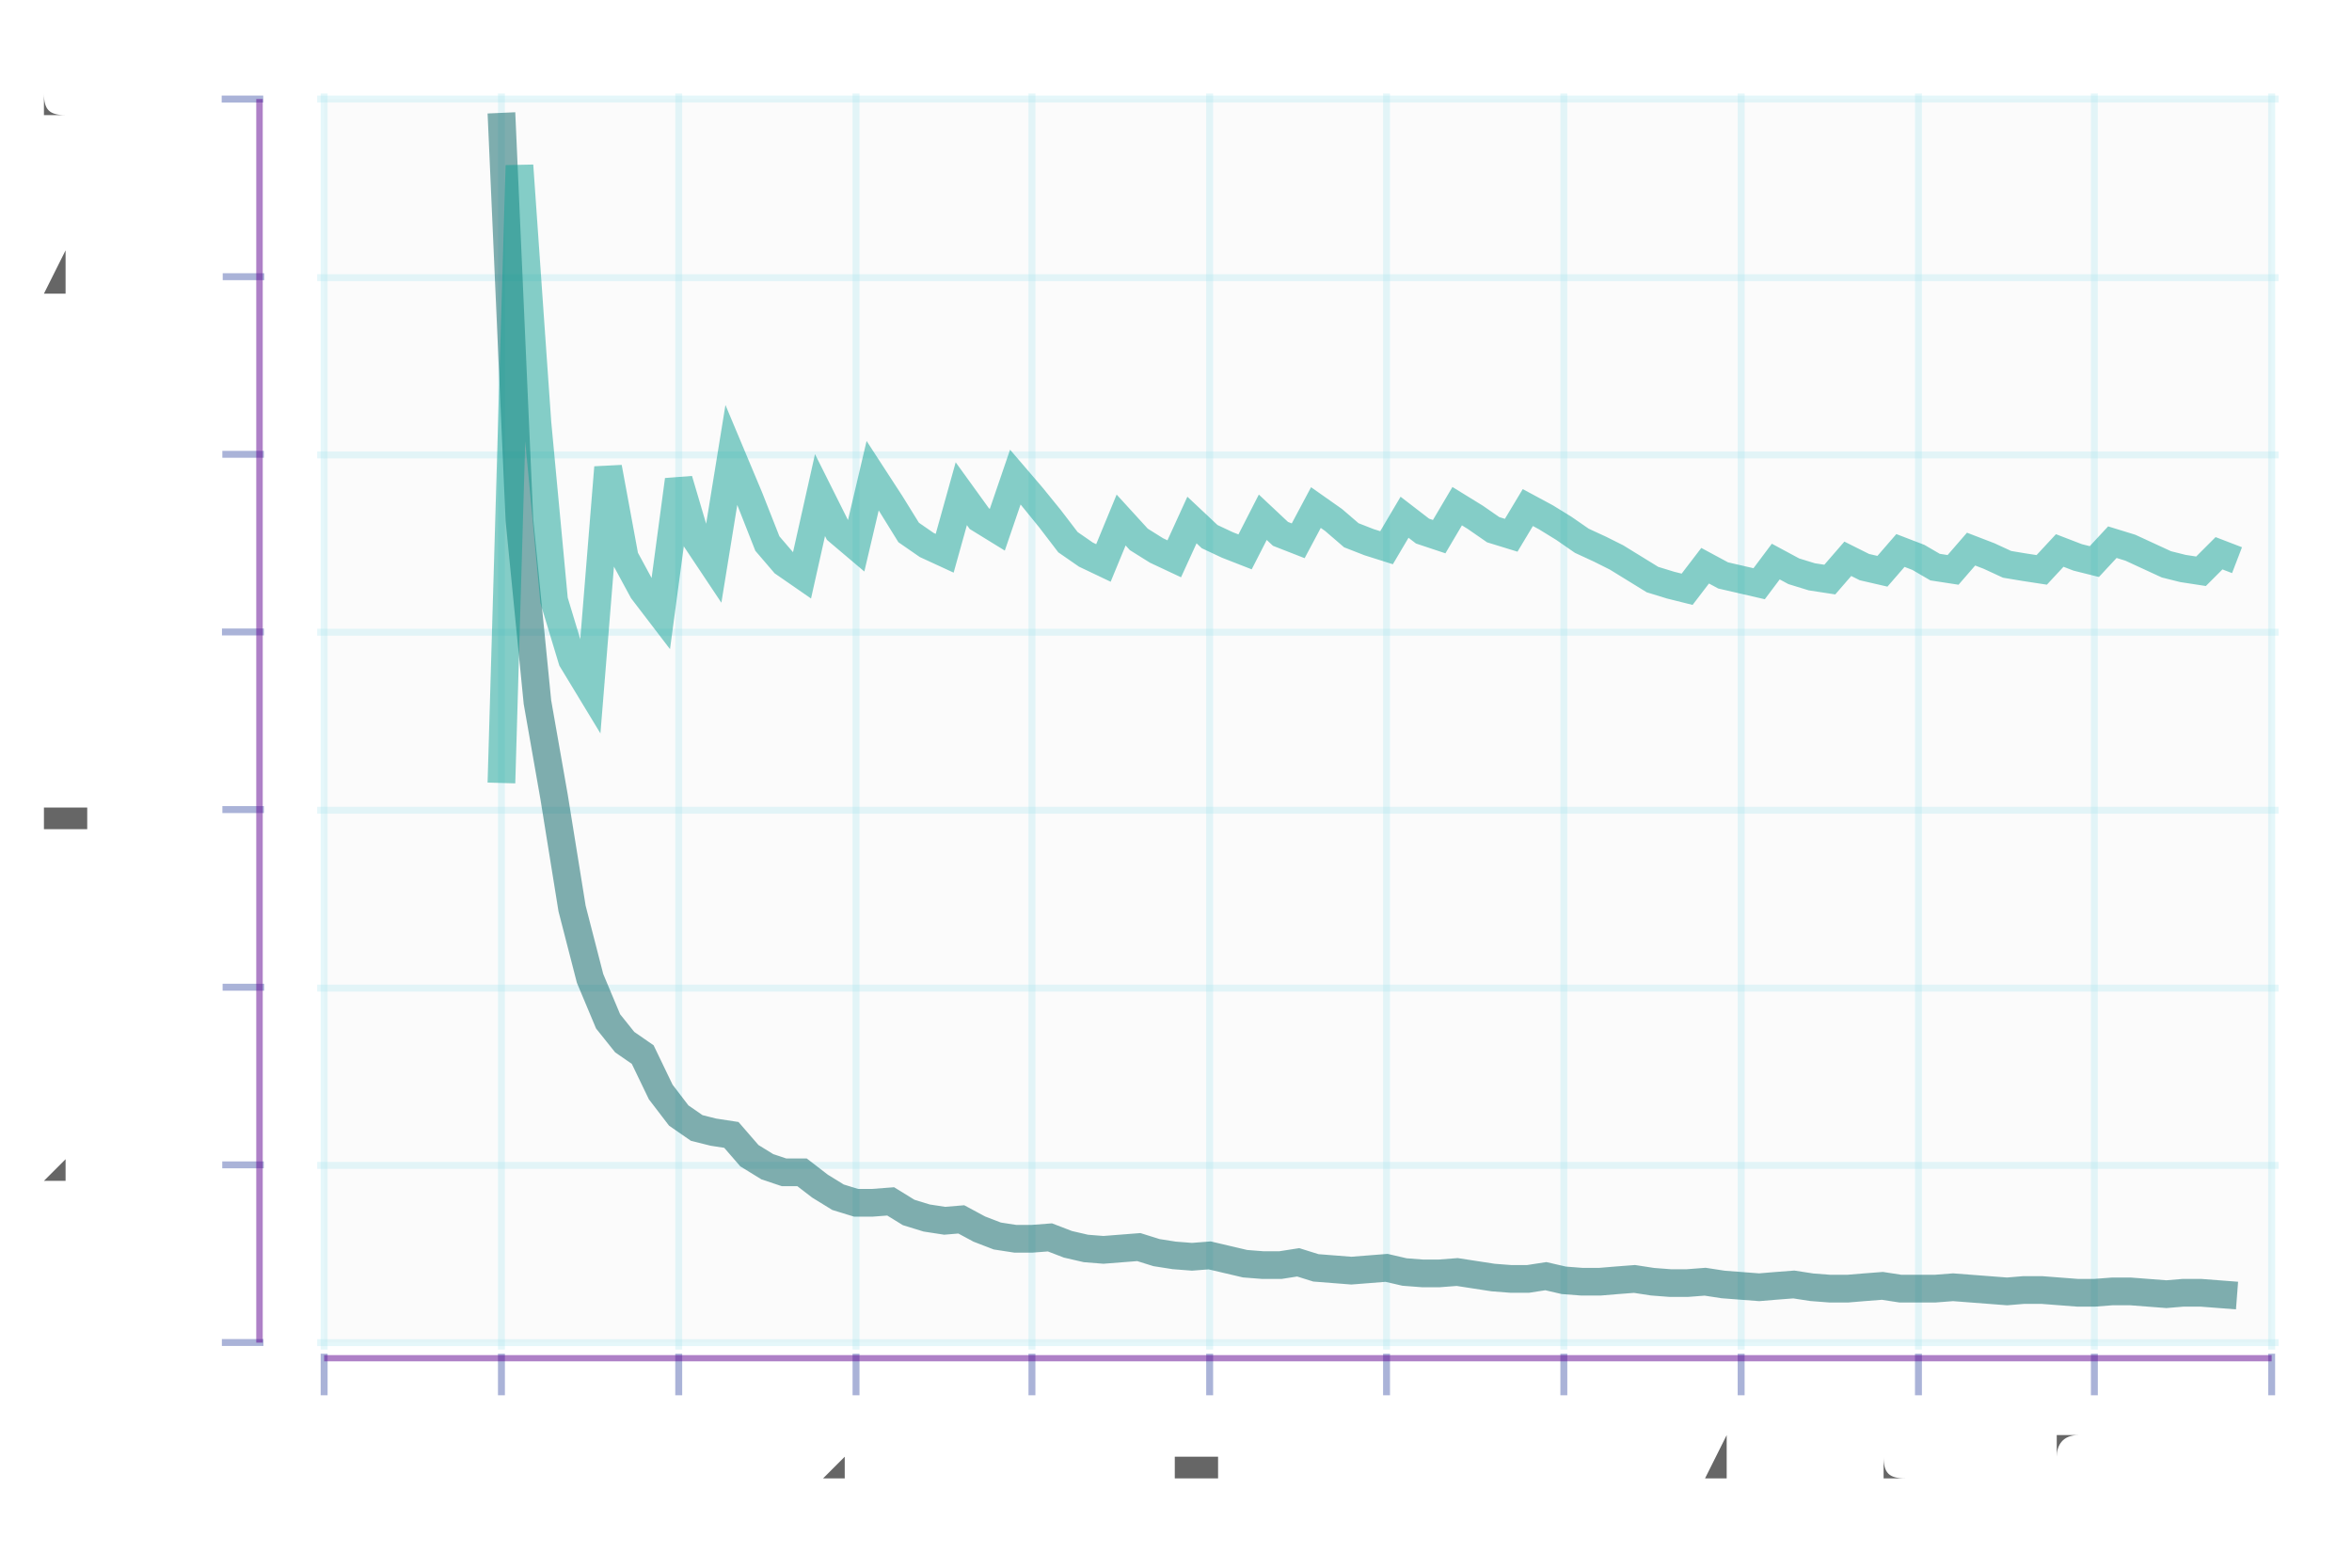
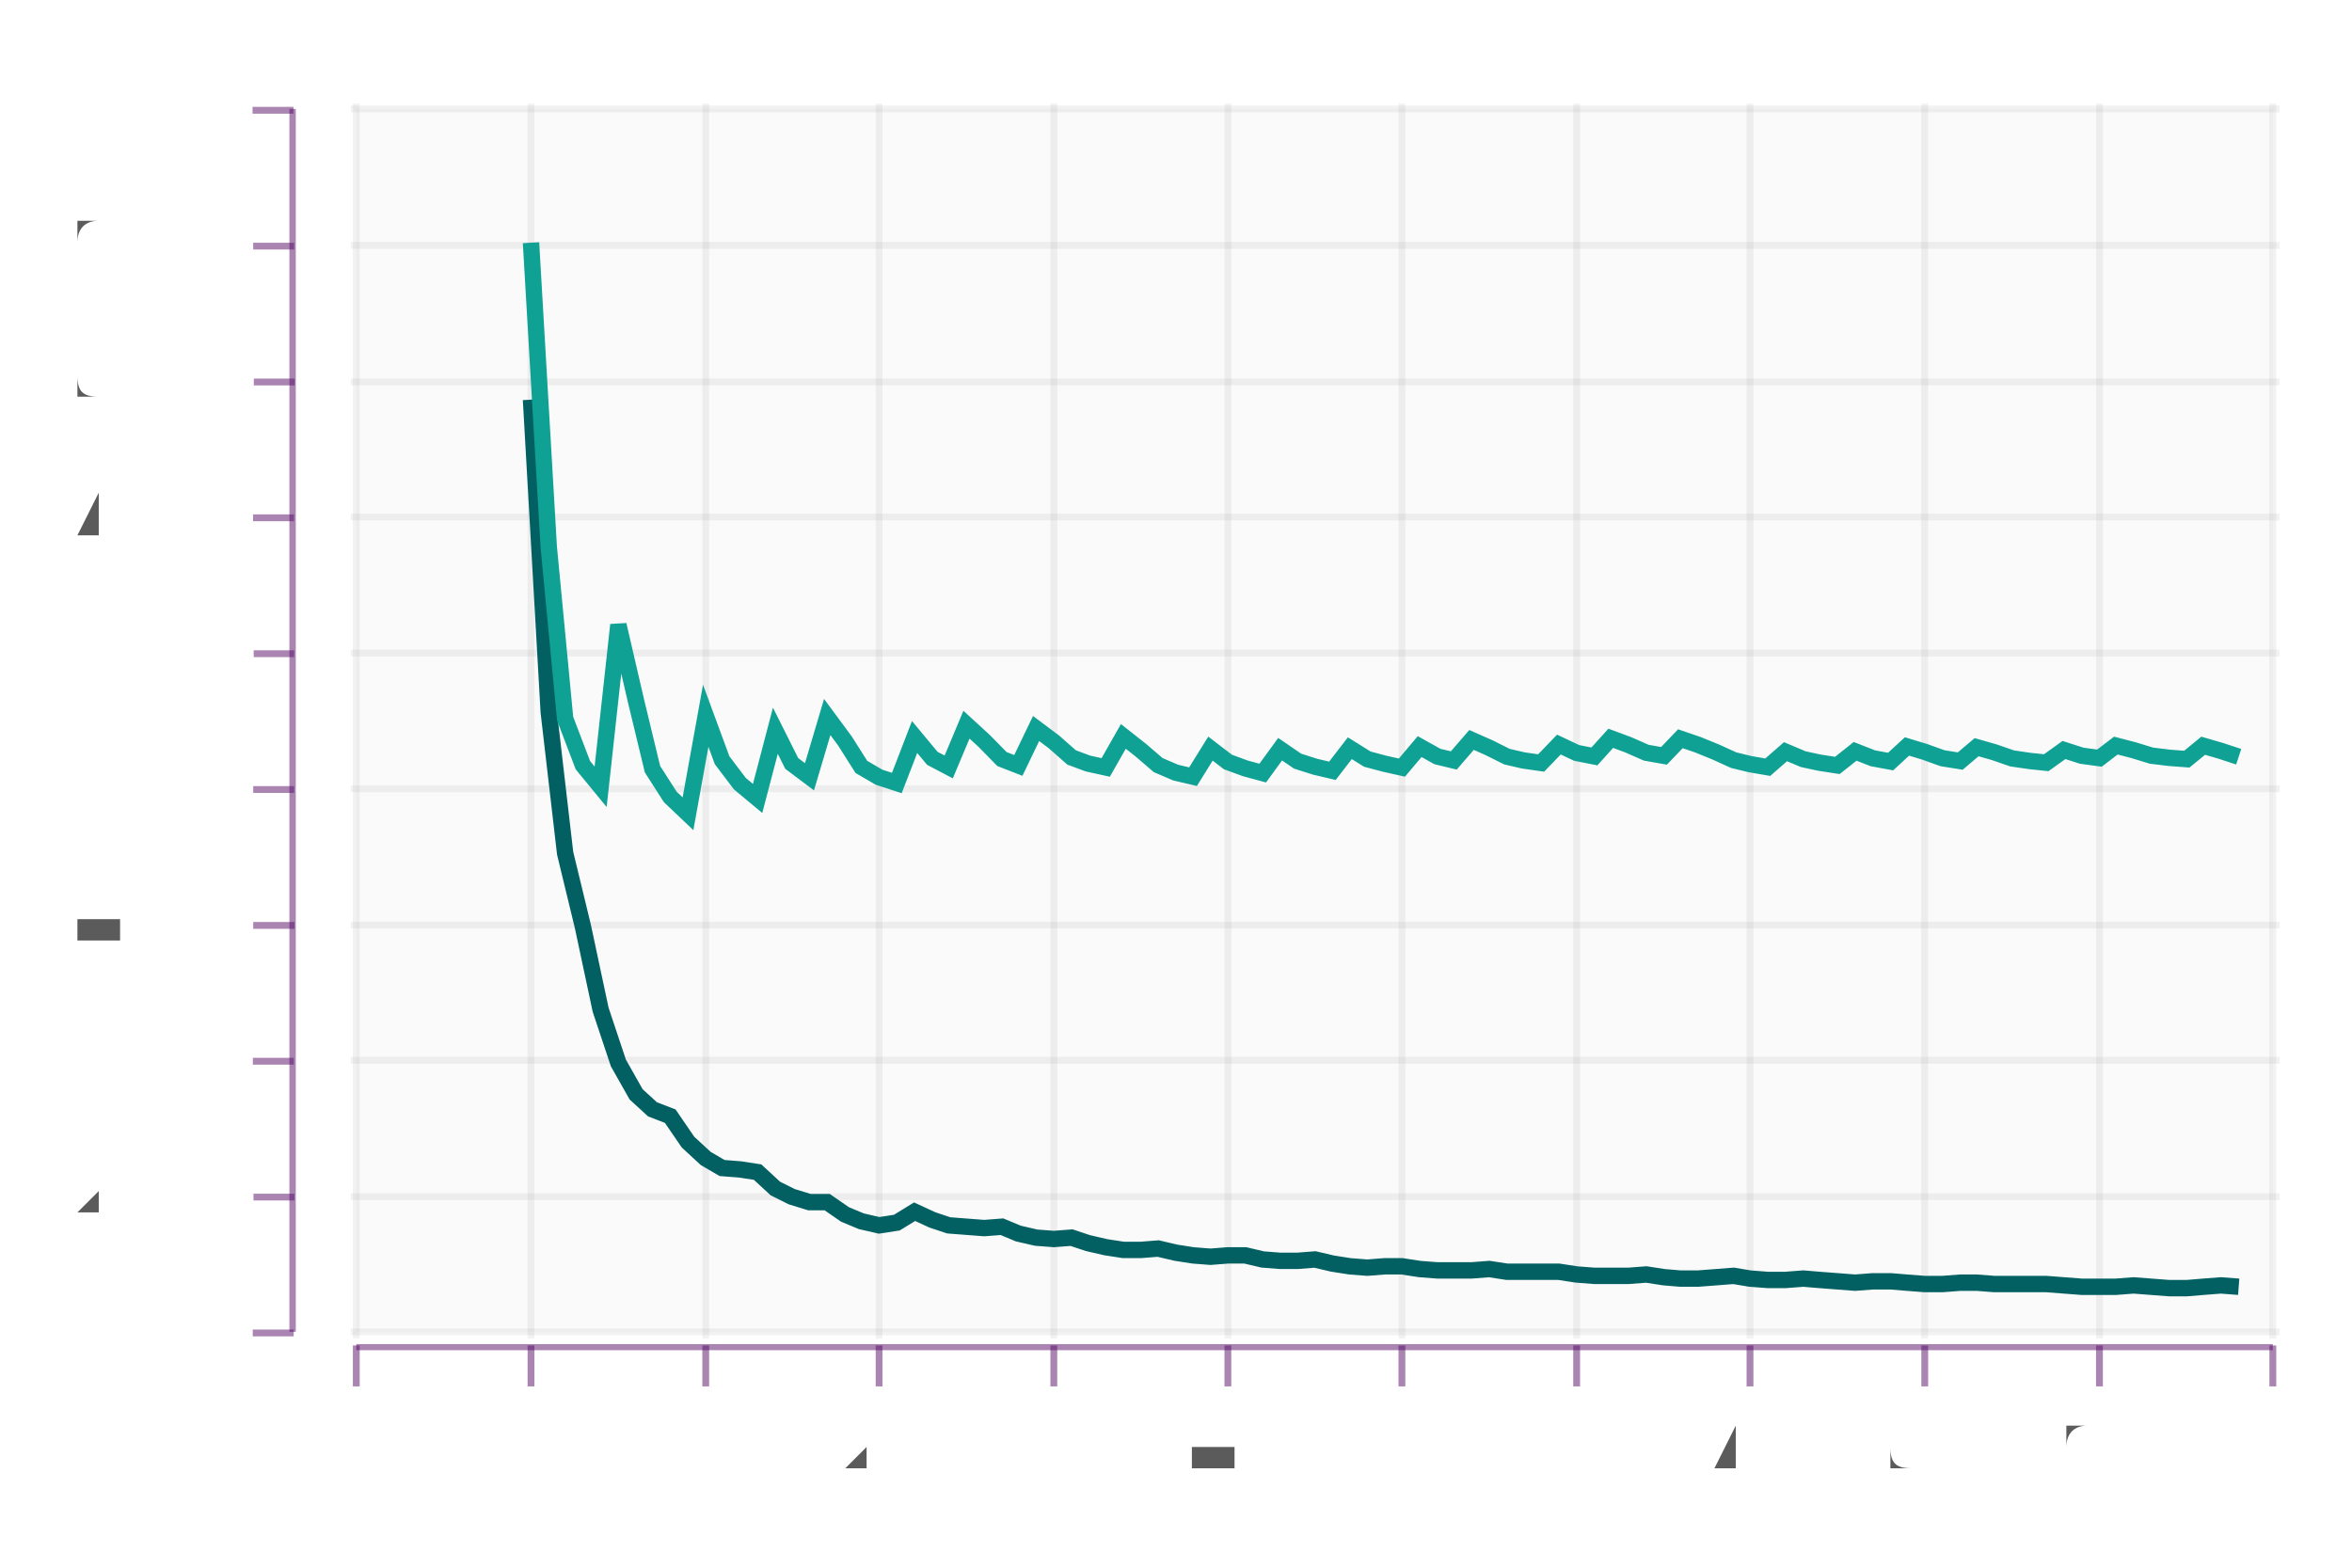
- <svg xmlns="http://www.w3.org/2000/svg" height="300.0" viewBox="-0.895 -0.549 1.698 1.095" width="450.0">
-   <g stroke-opacity="0.0" fill-opacity="3.0e-2" stroke="#000000" stroke-width="0.0" fill="#666666">
-     <rect height="0.898" width="1.406" x="-0.661" y="-0.496" />
-   </g>
-   <g stroke-opacity="0.3" stroke="#a8e5ee" stroke-width="5.0e-3" fill="none">
-     <polyline points="-0.666,0.402 0.75,0.402" />
-   </g>
-   <g stroke-opacity="0.3" stroke="#a8e5ee" stroke-width="5.0e-3" fill="none">
-     <polyline points="-0.666,0.274 0.75,0.274" />
-   </g>
-   <g stroke-opacity="0.3" stroke="#a8e5ee" stroke-width="5.0e-3" fill="none">
-     <polyline points="-0.666,0.146 0.75,0.146" />
-   </g>
-   <g stroke-opacity="0.3" stroke="#a8e5ee" stroke-width="5.0e-3" fill="none">
-     <polyline points="-0.666,1.7556517556517603e-2 0.75,1.7556517556517603e-2" />
-   </g>
-   <g stroke-opacity="0.3" stroke="#a8e5ee" stroke-width="5.0e-3" fill="none">
-     <polyline points="-0.666,-0.111 0.75,-0.111" />
-   </g>
-   <g stroke-opacity="0.3" stroke="#a8e5ee" stroke-width="5.0e-3" fill="none">
-     <polyline points="-0.666,-0.239 0.75,-0.239" />
-   </g>
-   <g stroke-opacity="0.3" stroke="#a8e5ee" stroke-width="5.0e-3" fill="none">
-     <polyline points="-0.666,-0.367 0.75,-0.367" />
-   </g>
-   <g stroke-opacity="0.3" stroke="#a8e5ee" stroke-width="5.0e-3" fill="none">
-     <polyline points="-0.666,-0.496 0.75,-0.496" />
-   </g>
-   <g fill-opacity="1.0" font-size="5.0e-2" stroke="none" stroke-width="0.0" fill="#666666" text-anchor="end">
-     <text x="-0.75" y="0.415">1,000
-     </text>
-   </g>
-   <g fill-opacity="1.0" font-size="5.0e-2" stroke="none" stroke-width="0.0" fill="#666666" text-anchor="end">
-     <text x="-0.75" y="0.287">2,000
-     </text>
-   </g>
-   <g fill-opacity="1.0" font-size="5.0e-2" stroke="none" stroke-width="0.0" fill="#666666" text-anchor="end">
-     <text x="-0.75" y="0.159">3,000
-     </text>
-   </g>
-   <g fill-opacity="1.0" font-size="5.0e-2" stroke="none" stroke-width="0.0" fill="#666666" text-anchor="end">
-     <text x="-0.75" y="3.057559724226394e-2">4,000
-     </text>
-   </g>
-   <g fill-opacity="1.0" font-size="5.0e-2" stroke="none" stroke-width="0.0" fill="#666666" text-anchor="end">
-     <text x="-0.75" y="-9.76911976911976e-2">5,000
-     </text>
-   </g>
-   <g fill-opacity="1.0" font-size="5.0e-2" stroke="none" stroke-width="0.0" fill="#666666" text-anchor="end">
-     <text x="-0.75" y="-0.226">6,000
-     </text>
-   </g>
-   <g fill-opacity="1.0" font-size="5.0e-2" stroke="none" stroke-width="0.0" fill="#666666" text-anchor="end">
-     <text x="-0.75" y="-0.354">7,000
-     </text>
-   </g>
-   <g fill-opacity="1.0" font-size="5.0e-2" stroke="none" stroke-width="0.0" fill="#666666" text-anchor="end">
-     <text x="-0.75" y="-0.482">8,000
-     </text>
-   </g>
-   <g stroke-opacity="0.4" fill-opacity="1.0" stroke="#2c429d" stroke-width="5.0e-3" fill="#5f0391">
-     <g transform="rotate(-90.0, -0.7194624, 0.4023569)">
-       <polyline points="-0.719,0.417 -0.719,0.387" />
-     </g>
-     <g transform="rotate(-90.0, -0.7194624, 0.2740901)">
-       <polyline points="-0.719,0.289 -0.719,0.259" />
-     </g>
-     <g transform="rotate(-90.0, -0.7194624, 0.1458233)">
-       <polyline points="-0.719,0.161 -0.719,0.131" />
-     </g>
-     <g transform="rotate(-90.0, -0.7194624, 1.7556517556517603e-2)">
-       <polyline points="-0.719,3.25565175565176e-2 -0.719,2.556517556517604e-3" />
-     </g>
-     <g transform="rotate(-90.0, -0.7194624, -0.1107103)">
-       <polyline points="-0.719,-9.571027737694394e-2 -0.719,-0.126" />
-     </g>
-     <g transform="rotate(-90.0, -0.7194624, -0.2389771)">
-       <polyline points="-0.719,-0.224 -0.719,-0.254" />
-     </g>
-     <g transform="rotate(-90.0, -0.7194624, -0.3672439)">
-       <polyline points="-0.719,-0.352 -0.719,-0.382" />
-     </g>
-     <g transform="rotate(-90.0, -0.7194624, -0.4955107)">
-       <polyline points="-0.719,-0.481 -0.719,-0.511" />
-     </g>
-   </g>
-   <g stroke-opacity="0.0" fill-opacity="0.5" stroke="#666666" stroke-width="0.0" fill="#5f0391">
-     <rect height="0.898" width="4.687280283736772e-3" x="-0.71" y="-0.496" />
-   </g>
-   <g stroke-opacity="0.3" stroke="#a8e5ee" stroke-width="5.0e-3" fill="none">
-     <polyline points="-0.661,0.407 -0.661,-0.5" />
-   </g>
-   <g stroke-opacity="0.3" stroke="#a8e5ee" stroke-width="5.0e-3" fill="none">
-     <polyline points="-0.533,0.407 -0.533,-0.5" />
-   </g>
-   <g stroke-opacity="0.3" stroke="#a8e5ee" stroke-width="5.0e-3" fill="none">
-     <polyline points="-0.405,0.407 -0.405,-0.5" />
-   </g>
-   <g stroke-opacity="0.3" stroke="#a8e5ee" stroke-width="5.0e-3" fill="none">
-     <polyline points="-0.277,0.407 -0.277,-0.5" />
-   </g>
-   <g stroke-opacity="0.3" stroke="#a8e5ee" stroke-width="5.0e-3" fill="none">
-     <polyline points="-0.15,0.407 -0.15,-0.5" />
-   </g>
-   <g stroke-opacity="0.3" stroke="#a8e5ee" stroke-width="5.0e-3" fill="none">
-     <polyline points="-2.169678125883301e-2,0.407 -2.169678125883301e-2,-0.5" />
-   </g>
-   <g stroke-opacity="0.3" stroke="#a8e5ee" stroke-width="5.0e-3" fill="none">
-     <polyline points="0.106,0.407 0.106,-0.5" />
-   </g>
-   <g stroke-opacity="0.3" stroke="#a8e5ee" stroke-width="5.0e-3" fill="none">
-     <polyline points="0.234,0.407 0.234,-0.5" />
-   </g>
-   <g stroke-opacity="0.3" stroke="#a8e5ee" stroke-width="5.0e-3" fill="none">
-     <polyline points="0.362,0.407 0.362,-0.5" />
-   </g>
-   <g stroke-opacity="0.3" stroke="#a8e5ee" stroke-width="5.0e-3" fill="none">
-     <polyline points="0.49,0.407 0.49,-0.5" />
-   </g>
-   <g stroke-opacity="0.3" stroke="#a8e5ee" stroke-width="5.0e-3" fill="none">
-     <polyline points="0.617,0.407 0.617,-0.5" />
-   </g>
-   <g stroke-opacity="0.3" stroke="#a8e5ee" stroke-width="5.0e-3" fill="none">
-     <polyline points="0.745,0.407 0.745,-0.5" />
-   </g>
-   <g fill-opacity="1.0" font-size="5.0e-2" stroke="none" stroke-width="0.0" fill="#666666" text-anchor="middle">
-     <text x="-0.661" y="0.5">-10
-     </text>
-   </g>
-   <g fill-opacity="1.0" font-size="5.0e-2" stroke="none" stroke-width="0.0" fill="#666666" text-anchor="middle">
-     <text x="-0.533" y="0.5">0
-     </text>
-   </g>
-   <g fill-opacity="1.0" font-size="5.0e-2" stroke="none" stroke-width="0.0" fill="#666666" text-anchor="middle">
-     <text x="-0.405" y="0.5">10
-     </text>
-   </g>
-   <g fill-opacity="1.0" font-size="5.0e-2" stroke="none" stroke-width="0.0" fill="#666666" text-anchor="middle">
-     <text x="-0.277" y="0.5">20
-     </text>
-   </g>
-   <g fill-opacity="1.0" font-size="5.0e-2" stroke="none" stroke-width="0.0" fill="#666666" text-anchor="middle">
-     <text x="-0.15" y="0.5">30
-     </text>
-   </g>
-   <g fill-opacity="1.0" font-size="5.0e-2" stroke="none" stroke-width="0.0" fill="#666666" text-anchor="middle">
-     <text x="-2.169678125883301e-2" y="0.5">40
-     </text>
-   </g>
-   <g fill-opacity="1.0" font-size="5.0e-2" stroke="none" stroke-width="0.0" fill="#666666" text-anchor="middle">
-     <text x="0.106" y="0.5">50
-     </text>
-   </g>
-   <g fill-opacity="1.0" font-size="5.0e-2" stroke="none" stroke-width="0.0" fill="#666666" text-anchor="middle">
-     <text x="0.234" y="0.5">60
-     </text>
-   </g>
-   <g fill-opacity="1.0" font-size="5.0e-2" stroke="none" stroke-width="0.0" fill="#666666" text-anchor="middle">
+ <svg xmlns="http://www.w3.org/2000/svg" height="300.0" viewBox="-0.92 -0.549 1.723 1.095" width="450.0">
+   <g stroke-opacity="0.0" fill-opacity="0.1" stroke="#000000" stroke-width="0.0" fill="#cccccc">
+     <rect height="0.896" width="1.404" x="-0.659" y="-0.496" />
+   </g>
+   <g stroke-opacity="0.1" stroke="#808080" stroke-width="5.0e-3" fill="none">
+     <polyline points="-0.663,0.4 0.75,0.4" />
+   </g>
+   <g stroke-opacity="0.1" stroke="#808080" stroke-width="5.0e-3" fill="none">
+     <polyline points="-0.663,0.301 0.75,0.301" />
+   </g>
+   <g stroke-opacity="0.1" stroke="#808080" stroke-width="5.0e-3" fill="none">
+     <polyline points="-0.663,0.201 0.75,0.201" />
+   </g>
+   <g stroke-opacity="0.1" stroke="#808080" stroke-width="5.0e-3" fill="none">
+     <polyline points="-0.663,0.102 0.75,0.102" />
+   </g>
+   <g stroke-opacity="0.1" stroke="#808080" stroke-width="5.0e-3" fill="none">
+     <polyline points="-0.663,2.177429389075558e-3 0.75,2.177429389075558e-3" />
+   </g>
+   <g stroke-opacity="0.1" stroke="#808080" stroke-width="5.0e-3" fill="none">
+     <polyline points="-0.663,-9.736219982580563e-2 0.75,-9.736219982580563e-2" />
+   </g>
+   <g stroke-opacity="0.1" stroke="#808080" stroke-width="5.0e-3" fill="none">
+     <polyline points="-0.663,-0.197 0.75,-0.197" />
+   </g>
+   <g stroke-opacity="0.1" stroke="#808080" stroke-width="5.0e-3" fill="none">
+     <polyline points="-0.663,-0.296 0.75,-0.296" />
+   </g>
+   <g stroke-opacity="0.1" stroke="#808080" stroke-width="5.0e-3" fill="none">
+     <polyline points="-0.663,-0.396 0.75,-0.396" />
+   </g>
+   <g stroke-opacity="0.1" stroke="#808080" stroke-width="5.0e-3" fill="none">
+     <polyline points="-0.663,-0.496 0.75,-0.496" />
+   </g>
+   <g fill-opacity="0.8" font-size="5.0e-2" stroke="none" stroke-width="0.0" fill="#333333" text-anchor="end">
+     <text x="-0.75" y="0.413">1,000
+     </text>
+   </g>
+   <g fill-opacity="0.8" font-size="5.0e-2" stroke="none" stroke-width="0.0" fill="#333333" text-anchor="end">
+     <text x="-0.75" y="0.314">2,000
+     </text>
+   </g>
+   <g fill-opacity="0.8" font-size="5.0e-2" stroke="none" stroke-width="0.0" fill="#333333" text-anchor="end">
+     <text x="-0.75" y="0.214">3,000
+     </text>
+   </g>
+   <g fill-opacity="0.8" font-size="5.0e-2" stroke="none" stroke-width="0.0" fill="#333333" text-anchor="end">
+     <text x="-0.75" y="0.115">4,000
+     </text>
+   </g>
+   <g fill-opacity="0.8" font-size="5.0e-2" stroke="none" stroke-width="0.0" fill="#333333" text-anchor="end">
+     <text x="-0.75" y="1.5167351001617535e-2">5,000
+     </text>
+   </g>
+   <g fill-opacity="0.8" font-size="5.0e-2" stroke="none" stroke-width="0.0" fill="#333333" text-anchor="end">
+     <text x="-0.75" y="-8.437227821326376e-2">6,000
+     </text>
+   </g>
+   <g fill-opacity="0.8" font-size="5.0e-2" stroke="none" stroke-width="0.0" fill="#333333" text-anchor="end">
+     <text x="-0.75" y="-0.184">7,000
+     </text>
+   </g>
+   <g fill-opacity="0.8" font-size="5.0e-2" stroke="none" stroke-width="0.0" fill="#333333" text-anchor="end">
+     <text x="-0.75" y="-0.283">8,000
+     </text>
+   </g>
+   <g fill-opacity="0.8" font-size="5.0e-2" stroke="none" stroke-width="0.0" fill="#333333" text-anchor="end">
+     <text x="-0.75" y="-0.383">9,000
+     </text>
+   </g>
+   <g fill-opacity="0.8" font-size="5.0e-2" stroke="none" stroke-width="0.0" fill="#333333" text-anchor="end">
+     <text x="-0.75" y="-0.483">10,000
+     </text>
+   </g>
+   <g stroke-opacity="0.5" fill-opacity="0.5" stroke="#570d66" stroke-width="5.0e-3" fill="#570d66">
+     <g transform="rotate(-90.0, -0.71951, 0.4003359)">
+       <polyline points="-0.72,0.415 -0.72,0.385" />
+     </g>
+     <g transform="rotate(-90.0, -0.71951, 0.3007963)">
+       <polyline points="-0.72,0.316 -0.72,0.286" />
+     </g>
+     <g transform="rotate(-90.0, -0.71951, 0.2012567)">
+       <polyline points="-0.72,0.216 -0.72,0.186" />
+     </g>
+     <g transform="rotate(-90.0, -0.71951, 0.1017171)">
+       <polyline points="-0.72,0.117 -0.72,8.671705860395675e-2" />
+     </g>
+     <g transform="rotate(-90.0, -0.71951, 2.177429389075558e-3)">
+       <polyline points="-0.72,1.7177429389075557e-2 -0.72,-1.2822570610924441e-2" />
+     </g>
+     <g transform="rotate(-90.0, -0.71951, -9.736219982580563e-2)">
+       <polyline points="-0.72,-8.236219982580563e-2 -0.72,-0.112" />
+     </g>
+     <g transform="rotate(-90.0, -0.71951, -0.1969018)">
+       <polyline points="-0.72,-0.182 -0.72,-0.212" />
+     </g>
+     <g transform="rotate(-90.0, -0.71951, -0.2964415)">
+       <polyline points="-0.72,-0.281 -0.72,-0.311" />
+     </g>
+     <g transform="rotate(-90.0, -0.71951, -0.3959811)">
+       <polyline points="-0.72,-0.381 -0.72,-0.411" />
+     </g>
+     <g transform="rotate(-90.0, -0.71951, -0.4955207)">
+       <polyline points="-0.72,-0.481 -0.72,-0.511" />
+     </g>
+   </g>
+   <g stroke-opacity="0.5" fill-opacity="0.5" stroke="#570d66" stroke-width="0.0" fill="#570d66">
+     <rect height="0.896" width="4.679968176216409e-3" x="-0.708" y="-0.496" />
+   </g>
+   <g stroke-opacity="0.1" stroke="#808080" stroke-width="5.0e-3" fill="none">
+     <polyline points="-0.659,0.405 -0.659,-0.5" />
+   </g>
+   <g stroke-opacity="0.1" stroke="#808080" stroke-width="5.0e-3" fill="none">
+     <polyline points="-0.531,0.405 -0.531,-0.5" />
+   </g>
+   <g stroke-opacity="0.1" stroke="#808080" stroke-width="5.0e-3" fill="none">
+     <polyline points="-0.403,0.405 -0.403,-0.5" />
+   </g>
+   <g stroke-opacity="0.1" stroke="#808080" stroke-width="5.0e-3" fill="none">
+     <polyline points="-0.276,0.405 -0.276,-0.5" />
+   </g>
+   <g stroke-opacity="0.1" stroke="#808080" stroke-width="5.0e-3" fill="none">
+     <polyline points="-0.148,0.405 -0.148,-0.5" />
+   </g>
+   <g stroke-opacity="0.1" stroke="#808080" stroke-width="5.0e-3" fill="none">
+     <polyline points="-2.0492942466172948e-2,0.405 -2.0492942466172948e-2,-0.5" />
+   </g>
+   <g stroke-opacity="0.1" stroke="#808080" stroke-width="5.0e-3" fill="none">
+     <polyline points="0.107,0.405 0.107,-0.5" />
+   </g>
+   <g stroke-opacity="0.1" stroke="#808080" stroke-width="5.0e-3" fill="none">
+     <polyline points="0.235,0.405 0.235,-0.5" />
+   </g>
+   <g stroke-opacity="0.1" stroke="#808080" stroke-width="5.0e-3" fill="none">
+     <polyline points="0.362,0.405 0.362,-0.5" />
+   </g>
+   <g stroke-opacity="0.1" stroke="#808080" stroke-width="5.0e-3" fill="none">
+     <polyline points="0.49,0.405 0.49,-0.5" />
+   </g>
+   <g stroke-opacity="0.1" stroke="#808080" stroke-width="5.0e-3" fill="none">
+     <polyline points="0.618,0.405 0.618,-0.5" />
+   </g>
+   <g stroke-opacity="0.1" stroke="#808080" stroke-width="5.0e-3" fill="none">
+     <polyline points="0.745,0.405 0.745,-0.5" />
+   </g>
+   <g fill-opacity="0.8" font-size="5.0e-2" stroke="none" stroke-width="0.0" fill="#333333" text-anchor="middle">
+     <text x="-0.659" y="0.5">-10
+     </text>
+   </g>
+   <g fill-opacity="0.8" font-size="5.0e-2" stroke="none" stroke-width="0.0" fill="#333333" text-anchor="middle">
+     <text x="-0.531" y="0.5">0
+     </text>
+   </g>
+   <g fill-opacity="0.8" font-size="5.0e-2" stroke="none" stroke-width="0.0" fill="#333333" text-anchor="middle">
+     <text x="-0.403" y="0.5">10
+     </text>
+   </g>
+   <g fill-opacity="0.8" font-size="5.0e-2" stroke="none" stroke-width="0.0" fill="#333333" text-anchor="middle">
+     <text x="-0.276" y="0.5">20
+     </text>
+   </g>
+   <g fill-opacity="0.8" font-size="5.0e-2" stroke="none" stroke-width="0.0" fill="#333333" text-anchor="middle">
+     <text x="-0.148" y="0.5">30
+     </text>
+   </g>
+   <g fill-opacity="0.8" font-size="5.0e-2" stroke="none" stroke-width="0.0" fill="#333333" text-anchor="middle">
+     <text x="-2.0492942466172948e-2" y="0.5">40
+     </text>
+   </g>
+   <g fill-opacity="0.8" font-size="5.0e-2" stroke="none" stroke-width="0.0" fill="#333333" text-anchor="middle">
+     <text x="0.107" y="0.5">50
+     </text>
+   </g>
+   <g fill-opacity="0.8" font-size="5.0e-2" stroke="none" stroke-width="0.0" fill="#333333" text-anchor="middle">
+     <text x="0.235" y="0.5">60
+     </text>
+   </g>
+   <g fill-opacity="0.8" font-size="5.0e-2" stroke="none" stroke-width="0.0" fill="#333333" text-anchor="middle">
    <text x="0.362" y="0.5">70
    </text>
  </g>
-   <g fill-opacity="1.0" font-size="5.0e-2" stroke="none" stroke-width="0.0" fill="#666666" text-anchor="middle">
+   <g fill-opacity="0.8" font-size="5.0e-2" stroke="none" stroke-width="0.0" fill="#333333" text-anchor="middle">
    <text x="0.49" y="0.5">80
    </text>
  </g>
-   <g fill-opacity="1.0" font-size="5.0e-2" stroke="none" stroke-width="0.0" fill="#666666" text-anchor="middle">
-     <text x="0.617" y="0.5">90
-     </text>
-   </g>
-   <g fill-opacity="1.0" font-size="5.0e-2" stroke="none" stroke-width="0.0" fill="#666666" text-anchor="middle">
+   <g fill-opacity="0.8" font-size="5.0e-2" stroke="none" stroke-width="0.0" fill="#333333" text-anchor="middle">
+     <text x="0.618" y="0.5">90
+     </text>
+   </g>
+   <g fill-opacity="0.8" font-size="5.0e-2" stroke="none" stroke-width="0.0" fill="#333333" text-anchor="middle">
    <text x="0.745" y="0.5">100
    </text>
  </g>
-   <g stroke-opacity="0.4" fill-opacity="1.0" stroke="#2c429d" stroke-width="5.0e-3" fill="#5f0391">
-     <polyline points="-0.661,0.44 -0.661,0.41" />
-     <polyline points="-0.533,0.44 -0.533,0.41" />
-     <polyline points="-0.405,0.44 -0.405,0.41" />
-     <polyline points="-0.277,0.44 -0.277,0.41" />
-     <polyline points="-0.15,0.44 -0.15,0.41" />
-     <polyline points="-2.169678125883301e-2,0.44 -2.169678125883301e-2,0.41" />
-     <polyline points="0.106,0.44 0.106,0.41" />
-     <polyline points="0.234,0.44 0.234,0.41" />
+   <g stroke-opacity="0.5" fill-opacity="0.5" stroke="#570d66" stroke-width="5.0e-3" fill="#570d66">
+     <polyline points="-0.659,0.44 -0.659,0.41" />
+     <polyline points="-0.531,0.44 -0.531,0.41" />
+     <polyline points="-0.403,0.44 -0.403,0.41" />
+     <polyline points="-0.276,0.44 -0.276,0.41" />
+     <polyline points="-0.148,0.44 -0.148,0.41" />
+     <polyline points="-2.0492942466172948e-2,0.44 -2.0492942466172948e-2,0.41" />
+     <polyline points="0.107,0.44 0.107,0.41" />
+     <polyline points="0.235,0.44 0.235,0.41" />
    <polyline points="0.362,0.44 0.362,0.41" />
    <polyline points="0.49,0.44 0.49,0.41" />
-     <polyline points="0.617,0.44 0.617,0.41" />
+     <polyline points="0.618,0.44 0.618,0.41" />
    <polyline points="0.745,0.44 0.745,0.41" />
  </g>
-   <g stroke-opacity="0.0" fill-opacity="0.5" stroke="#666666" stroke-width="0.0" fill="#5f0391">
-     <rect height="4.489337822671191e-3" width="1.406" x="-0.661" y="0.411" />
-   </g>
-   <g stroke-opacity="0.5" stroke="#026062" stroke-width="2.0e-2" fill="none">
-     <polyline points="-0.533,-0.486 -0.52,-0.192 -0.507,-6.0496234783225855e-2 -0.495,7.853758629443985e-3 -0.482,8.853442054470584e-2 -0.469,0.139 -0.456,0.17 -0.444,0.185 -0.431,0.194 -0.418,0.221 -0.405,0.238 -0.392,0.247 -0.38,0.25 -0.367,0.252 -0.354,0.267 -0.341,0.275 -0.329,0.279 -0.316,0.279 -0.303,0.289 -0.29,0.297 -0.277,0.301 -0.265,0.301 -0.252,0.3 -0.239,0.308 -0.226,0.312 -0.213,0.314 -0.201,0.313 -0.188,0.32 -0.175,0.325 -0.162,0.327 -0.15,0.327 -0.137,0.326 -0.124,0.331 -0.111,0.334 -9.839773135634267e-2,0.335 -8.561423967342452e-2,0.334 -7.283074799050615e-2,0.333 -6.004725630758789e-2,0.337 -4.7263764624669524e-2,0.339 -3.448027294175127e-2,0.34 -2.169678125883301e-2,0.339 -8.913289575914751e-3,0.342 3.8702021070035064e-3,0.345 1.6653693789921764e-2,0.346 2.9437185472840022e-2,0.346 4.22206771557585e-2,0.344 5.500416883867654e-2,0.348 6.778766052159502e-2,0.349 8.057115220451305e-2,0.35 9.335464388743153e-2,0.349 0.106,0.348 0.119,0.351 0.132,0.352 0.144,0.352 0.157,0.351 0.17,0.353 0.183,0.355 0.196,0.356 0.208,0.356 0.221,0.354 0.234,0.357 0.247,0.358 0.26,0.358 0.272,0.357 0.285,0.356 0.298,0.358 0.311,0.359 0.323,0.359 0.336,0.358 0.349,0.36 0.362,0.361 0.375,0.362 0.387,0.361 0.4,0.36 0.413,0.362 0.426,0.363 0.439,0.363 0.451,0.362 0.464,0.361 0.477,0.363 0.49,0.363 0.502,0.363 0.515,0.362 0.528,0.363 0.541,0.364 0.554,0.365 0.566,0.364 0.579,0.364 0.592,0.365 0.605,0.366 0.617,0.366 0.63,0.365 0.643,0.365 0.656,0.366 0.669,0.367 0.681,0.366 0.694,0.366 0.707,0.367 0.72,0.368" />
-   </g>
-   <g stroke-opacity="0.5" stroke="#0ea194" stroke-width="2.0e-2" fill="none">
-     <polyline points="-0.533,-2.1311454829547882e-3 -0.52,-0.448 -0.507,-0.262 -0.495,-0.134 -0.482,-9.097610656080601e-2 -0.469,-6.95342574639809e-2 -0.456,-0.23 -0.444,-0.165 -0.431,-0.141 -0.418,-0.124 -0.405,-0.221 -0.392,-0.177 -0.38,-0.159 -0.367,-0.239 -0.354,-0.208 -0.341,-0.175 -0.329,-0.161 -0.316,-0.152 -0.303,-0.21 -0.29,-0.184 -0.277,-0.173 -0.265,-0.224 -0.252,-0.204 -0.239,-0.183 -0.226,-0.174 -0.213,-0.168 -0.201,-0.211 -0.188,-0.193 -0.175,-0.185 -0.162,-0.223 -0.15,-0.209 -0.137,-0.193 -0.124,-0.176 -0.111,-0.167 -9.839773135634267e-2,-0.161 -8.561423967342452e-2,-0.192 -7.283074799050615e-2,-0.178 -6.004725630758789e-2,-0.17 -4.7263764624669524e-2,-0.164 -3.448027294175127e-2,-0.192 -2.169678125883301e-2,-0.18 -8.913289575914751e-3,-0.174 3.8702021070035064e-3,-0.169 1.6653693789921764e-2,-0.194 2.9437185472840022e-2,-0.182 4.22206771557585e-2,-0.177 5.500416883867654e-2,-0.201 6.778766052159502e-2,-0.192 8.057115220451305e-2,-0.181 9.335464388743153e-2,-0.176 0.106,-0.172 0.119,-0.194 0.132,-0.184 0.144,-0.18 0.157,-0.202 0.17,-0.194 0.183,-0.185 0.196,-0.181 0.208,-0.201 0.221,-0.194 0.234,-0.186 0.247,-0.177 0.26,-0.171 0.272,-0.165 0.285,-0.157 0.298,-0.149 0.311,-0.145 0.323,-0.142 0.336,-0.159 0.349,-0.152 0.362,-0.149 0.375,-0.146 0.387,-0.162 0.4,-0.155 0.413,-0.151 0.426,-0.149 0.439,-0.164 0.451,-0.158 0.464,-0.155 0.477,-0.17 0.49,-0.165 0.502,-0.158 0.515,-0.156 0.528,-0.171 0.541,-0.166 0.554,-0.16 0.566,-0.158 0.579,-0.156 0.592,-0.17 0.605,-0.165 0.617,-0.162 0.63,-0.176 0.643,-0.172 0.656,-0.166 0.669,-0.16 0.681,-0.157 0.694,-0.155 0.707,-0.168 0.72,-0.163" />
+   <g stroke-opacity="0.5" fill-opacity="0.5" stroke="#570d66" stroke-width="0.0" fill="#570d66">
+     <rect height="4.47928331466968e-3" width="1.404" x="-0.659" y="0.409" />
+   </g>
+   <g stroke-opacity="1.0" stroke="#026062" stroke-width="1.2e-2" fill="none">
+     <polyline points="-0.531,-0.283 -0.518,-5.4081241381046086e-2 -0.506,4.933900074825187e-2 -0.493,0.103 -0.48,0.164 -0.467,0.203 -0.454,0.226 -0.442,0.237 -0.429,0.242 -0.416,0.261 -0.403,0.273 -0.391,0.28 -0.378,0.281 -0.365,0.283 -0.352,0.295 -0.34,0.301 -0.327,0.305 -0.314,0.305 -0.301,0.314 -0.289,0.319 -0.276,0.322 -0.263,0.32 -0.25,0.312 -0.237,0.318 -0.225,0.322 -0.212,0.323 -0.199,0.324 -0.186,0.323 -0.174,0.328 -0.161,0.331 -0.148,0.332 -0.135,0.331 -0.123,0.335 -0.11,0.338 -9.707423989516861e-2,0.34 -8.431069032366945e-2,0.34 -7.154714075217017e-2,0.339 -5.878359118067078e-2,0.342 -4.60200416091715e-2,0.344 -3.3256492037672225e-2,0.345 -2.0492942466172948e-2,0.344 -7.72939289467367e-3,0.344 5.034156676825496e-3,0.347 1.7797706248324774e-2,0.348 3.0561255819824162e-2,0.348 4.332480539132333e-2,0.347 5.6088354962822606e-2,0.35 6.8851904534322e-2,0.352 8.161545410582116e-2,0.353 9.437900367732066e-2,0.352 0.107,0.352 0.12,0.354 0.133,0.355 0.145,0.355 0.158,0.355 0.171,0.354 0.184,0.356 0.196,0.356 0.209,0.356 0.222,0.356 0.235,0.358 0.248,0.359 0.26,0.359 0.273,0.359 0.286,0.358 0.299,0.36 0.311,0.361 0.324,0.361 0.337,0.36 0.35,0.359 0.362,0.361 0.375,0.362 0.388,0.362 0.401,0.361 0.413,0.362 0.426,0.363 0.439,0.364 0.452,0.363 0.465,0.363 0.477,0.364 0.49,0.365 0.503,0.365 0.516,0.364 0.528,0.364 0.541,0.365 0.554,0.365 0.567,0.365 0.579,0.365 0.592,0.366 0.605,0.367 0.618,0.367 0.63,0.367 0.643,0.366 0.656,0.367 0.669,0.368 0.682,0.368 0.694,0.367 0.707,0.366 0.72,0.367" />
+   </g>
+   <g stroke-opacity="1.0" stroke="#0ea194" stroke-width="1.2e-2" fill="none">
+     <polyline points="-0.531,-0.398 -0.518,-0.175 -0.506,-4.927483947110467e-2 -0.493,-1.5186028616070657e-2 -0.48,6.553659106551257e-4 -0.467,-0.118 -0.454,-6.190872360260613e-2 -0.442,-1.2235454231804832e-2 -0.429,8.073459747816092e-3 -0.416,2.0419234738014214e-2 -0.403,-5.137779240979068e-2 -0.391,-1.8768036108251396e-2 -0.378,-1.631755492767395e-3 -0.365,9.199390217844494e-3 -0.352,-4.039816220913106e-2 -0.34,-1.6446309178285934e-2 -0.327,-6.680566476568894e-3 -0.314,-5.04624073473412e-2 -0.301,-3.28760290459893e-2 -0.289,-1.3921635955563838e-2 -0.276,-6.333576729398049e-3 -0.263,-2.1094289099646835e-3 -0.25,-3.582099419015006e-2 -0.237,-2.019620375288189e-2 -0.225,-1.3873706598549918e-2 -0.212,-4.484784969045463e-2 -0.199,-3.293732096058044e-2 -0.186,-1.9671586298935506e-2 -0.174,-1.4994414957528956e-2 -0.161,-4.20420475055121e-2 -0.148,-3.2313070478707795e-2 -0.135,-2.0855821071316227e-2 -0.123,-1.638659267104514e-2 -0.11,-1.3525723935047251e-2 -9.707423989516861e-2,-3.625323939950742e-2 -8.431069032366945e-2,-2.6202393771970645e-2 -7.154714075217017e-2,-1.5232646801354166e-2 -5.878359118067078e-2,-9.748424157075442e-3 -4.60200416091715e-2,-6.7529728736029915e-3 -3.3256492037672225e-2,-2.732812704543275e-2 -2.0492942466172948e-2,-1.7528512530283535e-2 -7.72939289467367e-3,-1.2843711915829559e-2 5.034156676825496e-3,-9.384011585780616e-3 1.7797706248324774e-2,-2.6892977754826797e-2 3.0561255819824162e-2,-1.8136794402860756e-2 4.332480539132333e-2,-1.407237429278485e-2 5.6088354962822606e-2,-1.1064106478805402e-2 6.8851904534322e-2,-2.7608259161951754e-2 8.161545410582116e-2,-1.963609917716136e-2 9.437900367732066e-2,-1.622688661748295e-2 0.107,-1.340330152661695e-2 0.12,-2.8789711375177274e-2 0.133,-2.152893044088755e-2 0.145,-1.8636436093714348e-2 0.158,-3.3660672083247856e-2 0.171,-2.789698744358693e-2 0.184,-2.141234936739167e-2 0.196,-1.864588504116671e-2 0.209,-1.6780071995811552e-2 0.222,-3.0284488303022772e-2 0.235,-2.4155560619677163e-2 0.248,-2.158661065320555e-2 0.26,-3.487017326565889e-2 0.273,-3.003359838278219e-2 0.286,-2.4311578731199268e-2 0.299,-2.201859044847354e-2 0.311,-3.455630594523895e-2 0.324,-3.0089737932455285e-2 0.337,-2.4790703617234455e-2 0.35,-1.886772924572855e-2 0.362,-1.5938331421144203e-2 0.375,-1.3700487124830185e-2 0.388,-2.5058145213926464e-2 0.401,-1.9579097416589475e-2 0.413,-1.6992624216024765e-2 0.426,-1.4988572143135759e-2 0.439,-2.53245946042725e-2 0.452,-2.0226310464016906e-2 0.465,-1.7830848808275346e-2 0.477,-2.889640821899475e-2 0.49,-2.4953976245440268e-2 0.503,-2.028288299550518e-2 0.516,-1.8197034805641943e-2 0.528,-2.8353058195650038e-2 0.541,-2.4645997432160782e-2 0.554,-2.0132195707572298e-2 0.567,-1.8241551404644896e-2 0.579,-1.6986105274091168e-2 0.592,-2.629673230089724e-2 0.605,-2.2112420799819343e-2 0.618,-2.034347213763099e-2 0.63,-2.9533754012541213e-2 0.643,-2.6161118461275557e-2 0.656,-2.216982352219299e-2 0.669,-2.0577903889260285e-2 0.682,-1.9594422276700163e-2 0.694,-2.9429926837845177e-2 0.707,-2.563623061642928e-2 0.72,-2.136677709542234e-2" />
  </g>
</svg>
